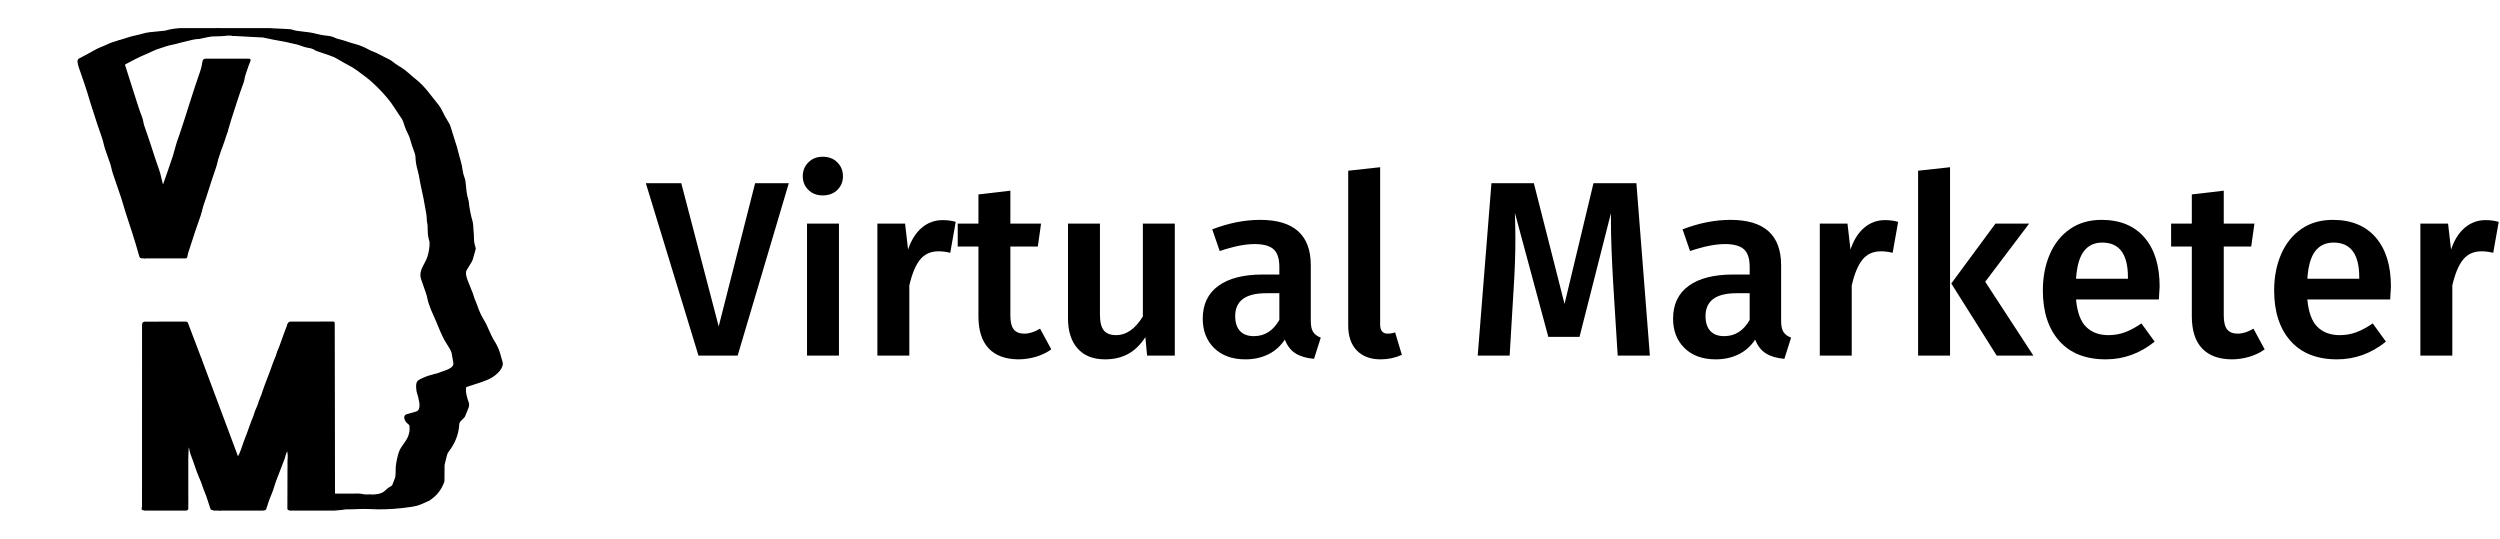
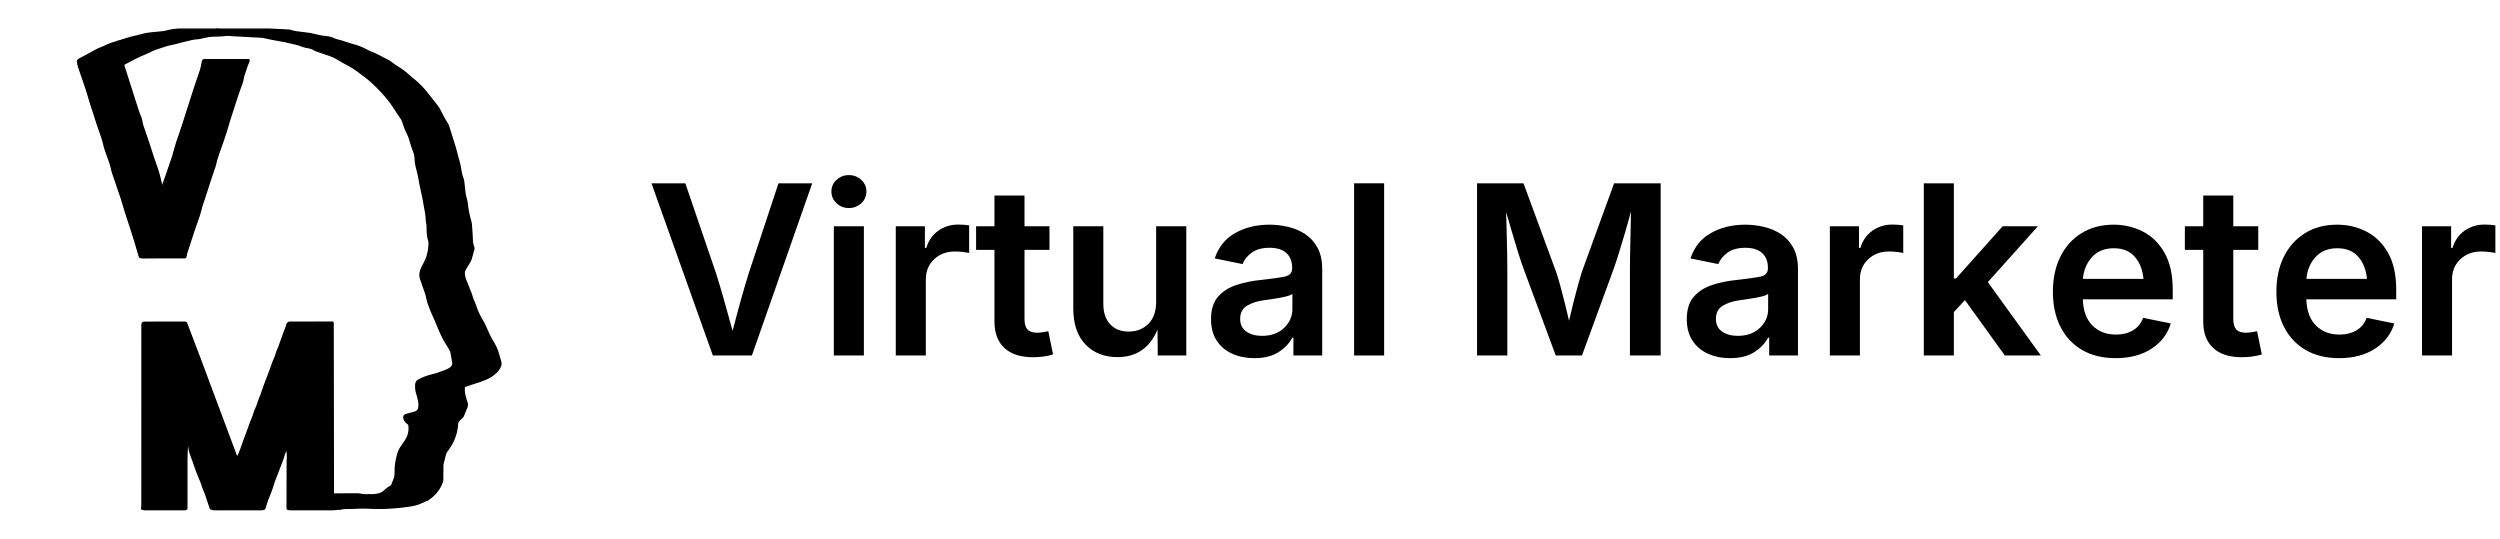
- <svg xmlns="http://www.w3.org/2000/svg" width="232" height="50" viewBox="0 0 231.902 50" version="1.1">
+ <svg xmlns="http://www.w3.org/2000/svg" width="232" height="50" viewBox="0 0 232.306 50" version="1.1">
  <g transform="scale(0.08719308) translate(30.72 30.72)">
    <path fill="currentColor" stroke="currentColor" stroke-width="1.5" stroke-linejoin="round" d="   M 199.98 0.00   C 206.82 1.35 211.44 2.09 216.43 6.72   C 212.03 5.86 206.84 7.03 203.82 7.08   Q 198.34 7.18 195.26 7.32   Q 191.28 7.49 181.92 9.75   A 10.37 9.72 -52.0 0 1 180.45 9.98   C 177.89 10.18 175.89 10.28 173.24 10.93   Q 166.48 12.59 159.70 14.23   Q 149.84 12.29 142.93 12.98   C 125.45 14.71 111.18 16.39 94.97 12.99   C 101.13 11.29 107.92 8.65 113.41 7.64   C 118.51 6.70 122.76 4.86 128.29 4.28   Q 136.03 3.47 143.75 2.74   A 9.53 9.27 33.7 0 0 145.36 2.44   Q 152.65 0.35 160.25 0.00   L 199.98 0.00   Z" />
    <path fill="currentColor" stroke="currentColor" stroke-width="1.5" stroke-linejoin="round" d="   M 255.99 0.00   L 276.95 1.05   Q 276.97 1.05 276.99 1.05   C 279.53 1.28 281.71 2.47 284.80 2.86   Q 291.82 3.74 298.71 4.59   Q 300.46 4.80 307.27 6.46   Q 311.34 7.45 314.56 7.79   C 319.63 8.32 321.80 8.61 325.70 10.54   A 10.64 10.11 -23.8 0 0 327.88 11.32   Q 334.16 12.81 337.55 14.12   Q 340.46 15.24 347.12 17.03   Q 354.06 18.91 361.77 23.22   A 14.04 13.88 -20.1 0 0 363.85 24.17   C 370.66 26.61 376.27 30.25 382.57 33.17   Q 384.56 34.10 387.36 36.41   C 389.74 38.38 392.83 40.11 395.58 41.97   L 352.63 42.99   A 0.21 0.21 0.0 0 0 352.49 43.35   C 355.46 46.08 359.11 48.50 360.78 52.33   Q 347.33 41.98 342.87 39.62   Q 334.58 35.24 326.56 30.43   Q 324.74 29.33 318.95 27.29   Q 312.63 25.06 305.88 22.84   A 6.17 5.79 -17.5 0 1 304.55 22.20   C 301.59 20.25 299.72 19.90 295.21 19.16   A 15.25 15.03 59.4 0 1 292.57 18.46   C 288.66 17.02 285.60 15.92 282.22 15.31   C 278.53 14.64 275.42 13.57 272.72 13.11   Q 258.80 10.75 249.20 8.54   A 4.21 3.64 49.1 0 0 248.58 8.45   L 216.43 6.72   C 211.44 2.09 206.82 1.35 199.98 0.00   L 255.99 0.00   Z" />
    <path fill="currentColor" stroke="currentColor" stroke-width="1.5" stroke-linejoin="round" d="   M 159.70 14.23   C 155.01 15.82 149.49 16.42 145.50 17.80   Q 139.63 19.82 137.70 20.37   C 132.84 21.76 128.34 24.47 123.07 26.59   C 116.67 29.16 109.08 33.24 102.04 36.96   A 1.73 1.72 -22.6 0 0 101.19 39.01   L 114.72 81.44   C 98.30 83.48 83.42 84.78 67.66 84.60   Q 65.99 79.90 64.62 75.07   C 61.33 63.51 57.27 52.21 53.29 40.79   C 52.75 39.26 52.25 36.86 51.93 35.02   A 2.78 2.77 -18.4 0 1 53.40 32.09   Q 64.20 26.54 70.82 22.68   C 74.62 20.46 79.59 19.11 84.03 16.76   Q 86.73 15.34 94.97 12.99   C 111.18 16.39 125.45 14.71 142.93 12.98   Q 149.84 12.29 159.70 14.23   Z" />
    <path fill="currentColor" stroke="currentColor" stroke-width="1.5" stroke-linejoin="round" d="   M 210.36 109.08   C 192.73 107.25 176.53 108.36 159.84 114.59   C 167.37 92.50 174.23 68.80 182.68 44.75   C 183.99 41.02 184.51 37.05 185.07 34.31   A 2.25 2.24 -84.4 0 1 187.27 32.50   L 233.95 32.50   A 0.79 0.79 0.0 0 1 234.67 33.62   Q 233.16 36.89 229.09 49.30   C 228.26 51.84 228.26 54.32 227.37 56.75   Q 222.95 68.78 220.84 75.55   Q 217.00 87.84 214.41 95.38   C 212.93 99.70 211.83 104.51 210.36 109.08   Z" />
    <path fill="currentColor" stroke="currentColor" stroke-width="1.5" stroke-linejoin="round" d="   M 395.58 41.97   C 401.62 45.55 405.63 50.32 411.10 54.41   C 415.08 57.39 421.34 63.96 425.10 69.01   Q 427.60 72.36 434.33 80.68   Q 436.93 83.89 438.16 86.56   Q 441.19 93.14 446.35 101.39   A 7.90 7.82 20.3 0 1 447.17 103.15   Q 450.18 112.61 454.44 126.31   C 455.70 130.34 456.45 134.71 457.99 139.50   Q 459.50 144.19 460.77 152.99   A 11.54 11.22 32.3 0 0 461.26 155.03   Q 463.23 160.91 463.34 161.99   C 464.29 171.06 464.57 176.40 466.39 181.74   A 10.72 10.56 33.3 0 1 466.88 184.01   Q 468.00 195.17 471.07 205.49   A 9.67 9.38 36.3 0 1 471.46 207.81   C 471.79 214.54 472.36 216.86 472.43 223.56   Q 472.48 228.19 474.19 233.06   A 2.08 2.05 43.2 0 1 474.24 234.33   L 471.19 245.16   A 8.82 8.40 -23.3 0 1 470.32 247.20   Q 467.37 252.17 464.82 256.30   C 462.97 259.28 464.41 264.53 465.55 267.45   Q 468.86 275.89 469.41 277.14   Q 471.46 281.79 472.29 284.94   C 473.12 288.08 474.88 291.26 476.22 295.30   Q 478.98 303.65 484.09 311.86   A 24.54 23.71 -74.0 0 1 485.68 314.88   Q 491.79 328.76 493.86 331.93   Q 498.45 338.96 500.29 345.67   Q 502.10 352.30 502.80 354.44   C 504.77 360.52 496.78 367.52 491.92 370.44   Q 487.69 372.98 480.99 375.23   Q 473.37 377.79 465.53 380.28   A 2.39 2.38 82.6 0 0 463.87 382.44   C 463.61 387.81 464.96 392.30 466.90 397.89   A 6.97 6.96 46.5 0 1 466.77 402.80   L 462.95 412.25   A 2.38 2.33 78.9 0 1 462.43 413.04   L 458.61 416.86   A 6.39 6.36 -21.0 0 0 456.75 421.00   Q 455.83 436.41 445.72 449.43   A 11.03 10.96 -19.3 0 0 443.72 453.55   L 441.27 463.41   A 4.88 4.25 56.3 0 0 441.14 464.42   L 441.01 480.85   A 3.76 3.68 -35.4 0 1 440.80 482.02   Q 436.28 494.65 425.12 501.50   Q 408.73 503.48 392.64 505.45   C 380.91 506.89 370.28 506.07 362.26 496.28   C 368.57 496.52 374.89 495.89 378.77 492.25   Q 382.02 489.21 383.12 488.62   Q 386.04 487.06 386.58 486.31   A 6.59 6.54 -18.2 0 0 387.18 485.13   L 390.02 477.74   A 2.52 2.50 -30.7 0 0 390.18 477.12   C 390.85 472.70 390.27 467.69 390.99 463.47   C 392.10 456.90 393.32 450.21 396.66 445.40   Q 399.86 440.79 401.24 438.72   Q 406.30 431.09 405.21 422.27   Q 405.05 420.98 402.60 419.18   C 400.90 417.94 397.29 412.08 402.05 410.76   Q 410.92 408.30 411.38 408.17   Q 415.06 407.07 415.67 403.48   Q 416.23 400.24 415.74 397.52   Q 414.58 391.06 413.04 386.67   A 6.25 6.14 -57.9 0 1 412.69 385.08   C 412.35 381.16 411.48 376.18 414.96 374.22   Q 421.21 370.70 428.83 368.75   Q 435.62 367.02 436.70 366.50   C 440.77 364.54 453.31 362.40 451.93 355.23   Q 450.97 350.18 450.16 345.09   Q 449.87 343.23 447.92 339.89   C 445.69 336.05 443.15 332.50 441.10 328.41   C 436.98 320.18 434.36 312.29 430.39 303.89   Q 428.17 299.20 425.63 291.87   C 424.45 288.46 424.05 284.57 422.92 281.46   Q 420.90 275.97 417.60 266.19   C 414.61 257.32 421.87 250.57 424.36 242.62   Q 426.83 234.74 426.65 227.29   A 5.43 5.25 36.2 0 0 426.39 225.78   Q 424.83 220.97 424.73 215.53   Q 424.60 208.35 424.35 207.50   C 423.52 204.67 423.79 200.36 423.19 196.85   Q 419.86 177.48 417.75 168.75   C 416.34 162.93 415.74 156.70 414.04 150.70   C 412.45 145.08 411.80 140.97 411.66 136.30   A 12.79 12.54 -56.9 0 0 410.84 132.21   Q 407.69 123.93 405.41 115.64   Q 405.06 114.38 401.62 107.20   A 23.60 23.54 23.6 0 1 400.37 104.03   Q 398.22 97.08 397.19 95.60   Q 392.62 89.02 389.26 83.68   Q 385.65 77.95 380.75 72.19   Q 371.59 61.42 360.78 52.33   C 359.11 48.50 355.46 46.08 352.49 43.35   A 0.21 0.21 0.0 0 1 352.63 42.99   L 395.58 41.97   Z" />
    <path fill="currentColor" stroke="currentColor" stroke-width="1.5" stroke-linejoin="round" d="   M 114.72 81.44   Q 116.83 88.19 119.41 94.61   C 120.29 96.80 120.62 100.52 121.45 103.00   C 123.92 110.38 126.72 117.92 128.64 124.11   Q 132.63 136.92 137.33 150.15   Q 138.67 153.93 139.82 159.19   Q 140.76 163.50 142.04 168.30   Q 140.50 174.08 138.92 180.37   Q 137.17 187.36 135.48 192.33   Q 132.20 201.99 128.58 214.20   Q 127.31 218.49 125.65 222.30   C 122.47 229.61 118.60 234.94 122.78 243.58   L 119.17 243.41   A 1.49 1.48 83.1 0 1 117.82 242.34   C 114.83 232.18 112.94 225.06 109.69 215.36   Q 102.30 193.29 98.51 180.00   Q 97.77 177.38 89.56 153.74   C 88.40 150.41 87.82 146.38 86.69 143.14   Q 83.66 134.37 81.72 128.98   C 80.03 124.28 79.53 120.11 78.07 115.99   Q 72.53 100.46 67.66 84.60   C 83.42 84.78 98.30 83.48 114.72 81.44   Z" />
    <path fill="currentColor" stroke="currentColor" stroke-width="1.5" stroke-linejoin="round" d="   M 210.36 109.08   C 208.99 112.63 207.92 116.75 206.76 119.90   Q 201.83 133.26 200.16 138.93   C 199.54 141.06 199.10 143.98 198.24 146.41   Q 193.67 159.46 186.99 180.68   Q 186.98 180.73 185.51 184.87   Q 184.03 189.04 182.95 193.74   Q 182.11 197.40 178.72 206.72   C 174.73 217.72 170.74 231.09 168.09 238.82   C 167.69 239.98 167.69 241.78 167.16 242.97   A 0.96 0.95 11.7 0 1 166.28 243.54   L 122.78 243.58   C 118.60 234.94 122.47 229.61 125.65 222.30   Q 127.31 218.49 128.58 214.20   Q 132.20 201.99 135.48 192.33   Q 137.17 187.36 138.92 180.37   Q 140.50 174.08 142.04 168.30   Q 148.09 151.57 153.47 135.33   Q 154.25 132.95 156.42 124.89   Q 157.84 119.59 159.84 114.59   C 176.53 108.36 192.73 107.25 210.36 109.08   Z" />
    <path fill="currentColor" stroke="currentColor" stroke-width="1.5" stroke-linejoin="round" d="   M 182.49 351.28   C 166.67 350.13 154.11 352.28 138.59 357.40   A 0.50 0.50 0.0 0 0 138.27 358.04   L 168.88 445.50   Q 168.38 452.03 168.37 458.50   Q 168.34 484.63 168.39 510.78   A 0.77 0.76 79.3 0 1 167.91 511.49   L 166.58 512.00   L 122.87 512.00   L 120.61 511.47   A 0.54 0.54 0.0 0 1 120.20 510.85   Q 120.61 508.69 120.61 508.02   Q 120.51 379.46 120.65 315.00   Q 120.66 312.36 122.97 312.36   Q 147.41 312.27 166.74 312.31   A 1.39 1.37 -9.9 0 1 168.02 313.20   L 182.49 351.28   Z" />
    <path fill="currentColor" stroke="currentColor" stroke-width="1.5" stroke-linejoin="round" d="   M 324.51 495.40   Q 315.76 496.92 306.66 497.06   Q 298.25 497.18 291.98 501.05   A 0.56 0.56 0.0 0 0 291.86 501.91   Q 293.51 503.70 296.37 503.93   C 302.69 504.45 306.48 504.45 312.56 506.02   Q 319.40 507.78 327.49 509.40   Q 328.57 509.62 332.10 511.26   L 324.37 512.00   L 277.62 512.00   L 275.81 511.44   A 0.69 0.68 -81.4 0 1 275.33 510.78   Q 275.45 485.46 275.47 460.14   Q 275.47 460.07 275.66 455.88   Q 275.84 451.78 274.65 447.77   Q 275.59 438.95 275.60 429.02   Q 275.61 401.67 276.11 361.25   Q 276.18 355.02 273.67 336.01   C 272.66 328.36 274.40 322.15 275.23 315.00   Q 275.83 312.30 278.05 312.30   Q 300.92 312.33 323.62 312.26   A 0.59 0.59 0.0 0 1 324.22 312.85   L 324.51 495.40   Z" />
    <path fill="currentColor" stroke="currentColor" stroke-width="1.5" stroke-linejoin="round" d="   M 275.23 315.00   C 274.40 322.15 272.66 328.36 273.67 336.01   Q 276.18 355.02 276.11 361.25   Q 275.61 401.67 275.60 429.02   Q 275.59 438.95 274.65 447.77   Q 273.11 450.05 272.35 452.63   Q 270.91 457.46 270.79 457.76   Q 266.41 468.78 261.64 481.55   C 260.13 485.58 259.11 489.95 257.86 492.84   Q 254.18 501.36 251.31 510.90   A 0.87 0.85 -88.7 0 1 250.70 511.49   L 248.61 512.00   L 203.21 512.00   Q 206.33 506.20 208.21 499.95   Q 211.45 489.17 211.47 489.10   Q 215.34 478.07 219.37 467.10   Q 220.30 464.55 221.90 456.76   Q 224.31 452.57 225.90 447.98   Q 228.80 439.61 228.83 439.53   Q 232.59 429.89 235.29 422.12   Q 236.99 417.26 238.18 414.63   C 239.78 411.10 240.23 407.81 241.86 404.60   C 243.82 400.75 244.73 396.23 246.45 392.48   Q 247.75 389.63 248.79 386.02   Q 249.60 383.21 256.84 364.40   C 259.00 358.80 260.06 354.84 262.07 350.50   C 263.46 347.52 264.16 343.74 265.38 341.38   Q 266.40 339.37 268.07 334.41   C 270.27 327.87 272.79 321.47 275.23 315.00   Z" />
    <path fill="currentColor" stroke="currentColor" stroke-width="1.5" stroke-linejoin="round" d="   M 182.49 351.28   L 221.90 456.76   Q 220.30 464.55 219.37 467.10   Q 215.34 478.07 211.47 489.10   Q 211.45 489.17 208.21 499.95   Q 206.33 506.20 203.21 512.00   L 196.89 512.00   L 194.07 511.21   A 0.92 0.91 -1.1 0 1 193.43 510.60   Q 191.60 505.06 189.03 497.32   C 187.67 493.25 185.88 489.82 184.74 486.00   Q 183.75 482.65 181.47 477.56   C 178.10 470.01 176.06 462.31 172.97 454.50   Q 171.14 449.90 170.60 445.07   A 0.88 0.88 0.0 0 0 169.31 444.39   Q 169.00 444.55 168.88 445.50   L 138.27 358.04   A 0.50 0.50 0.0 0 1 138.59 357.40   C 154.11 352.28 166.67 350.13 182.49 351.28   Z" />
    <path fill="currentColor" stroke="currentColor" stroke-width="1.5" stroke-linejoin="round" d="   M 362.26 496.28   C 370.28 506.07 380.91 506.89 392.64 505.45   Q 408.73 503.48 425.12 501.50   Q 416.78 505.55 412.68 506.69   Q 407.72 508.08 396.93 509.25   Q 378.36 511.28 362.93 510.35   C 353.97 509.82 346.02 510.73 336.71 510.67   A 1.16 1.11 -46.1 0 0 336.45 510.68   L 332.10 511.26   Q 328.57 509.62 327.49 509.40   Q 319.40 507.78 312.56 506.02   C 306.48 504.45 302.69 504.45 296.37 503.93   Q 293.51 503.70 291.86 501.91   A 0.56 0.56 0.0 0 1 291.98 501.05   Q 298.25 497.18 306.66 497.06   Q 315.76 496.92 324.51 495.40   L 350.91 495.32   A 7.55 7.40 -38.5 0 1 352.45 495.48   Q 357.27 496.55 362.26 496.28   Z" />
  </g>
  <g transform="translate(60.0 17.0)">
-     <g transform="scale(0.02315485 -0.02315485) translate(0 -691)" fill="currentColor">
-       <path d="M363 0H206L-5 691H137L287 117L433 691H568Z" transform="translate(0 0)" />
-       <path d="M205 0H77V529H205ZM221 719Q221 686 198.5 664.0Q176 642 140 642Q105 642 82.5 664.0Q60 686 60 719Q60 752 82.5 774.5Q105 797 140 797Q176 797 198.5 774.5Q221 752 221 719Z" transform="translate(564 0)" />
-       <path d="M391 536 369 412Q345 418 322 418Q275 418 248.0 384.5Q221 351 205 281V0H77V529H188L200 425Q219 482 255.0 512.5Q291 543 338 543Q367 543 391 536Z" transform="translate(846 0)" />
-       <path d="M380 25Q352 5 317.5 -5.0Q283 -15 247 -15Q169 -14 128.5 29.5Q88 73 88 158V437H5V529H88V646L216 661V529H339L326 437H216V161Q216 122 229.5 105.0Q243 88 272 88Q302 88 335 108Z" transform="translate(1240 0)" />
-       <path d="M500 0H389L382 74Q353 29 313.5 7.0Q274 -15 220 -15Q149 -15 110.5 28.5Q72 72 72 149V529H200V165Q200 120 215.5 101.0Q231 82 265 82Q326 82 372 157V529H500Z" transform="translate(1615 0)" />
-       <path d="M508 72 481 -13Q436 -9 407.5 8.5Q379 26 364 64Q337 24 296.5 4.5Q256 -15 206 -15Q127 -15 81.0 30.0Q35 75 35 148Q35 234 97.5 279.5Q160 325 276 325H342V355Q342 406 318.5 426.5Q295 447 243 447Q185 447 103 419L73 506Q172 544 265 544Q468 544 468 362V140Q468 109 477.5 94.5Q487 80 508 72ZM342 143V250H289Q165 250 165 158Q165 120 184.0 99.0Q203 78 240 78Q305 78 342 143Z" transform="translate(2192 0)" />
-       <path d="M72 121V741L200 755V125Q200 88 230 88Q245 88 260 93L287 3Q247 -15 202 -15Q141 -15 106.5 20.5Q72 56 72 121Z" transform="translate(2738 0)" />
-       <path d="M736 0H607L589 289Q580 444 580 535V571L454 75H329L195 572Q197 506 197 472Q197 381 191 285L174 0H46L101 691H271L394 207L510 691H682Z" transform="translate(3283 0)" />
-       <path d="M508 72 481 -13Q436 -9 407.5 8.5Q379 26 364 64Q337 24 296.5 4.5Q256 -15 206 -15Q127 -15 81.0 30.0Q35 75 35 148Q35 234 97.5 279.5Q160 325 276 325H342V355Q342 406 318.5 426.5Q295 447 243 447Q185 447 103 419L73 506Q172 544 265 544Q468 544 468 362V140Q468 109 477.5 94.5Q487 80 508 72ZM342 143V250H289Q165 250 165 158Q165 120 184.0 99.0Q203 78 240 78Q305 78 342 143Z" transform="translate(4077 0)" />
-       <path d="M391 536 369 412Q345 418 322 418Q275 418 248.0 384.5Q221 351 205 281V0H77V529H188L200 425Q219 482 255.0 512.5Q291 543 338 543Q367 543 391 536Z" transform="translate(4623 0)" />
-       <path d="M205 0H77V741L205 755ZM346 296 539 0H392L210 289L387 529H522Z" transform="translate(5017 0)" />
-       <path d="M508 225H176Q183 148 216.5 115.0Q250 82 306 82Q341 82 372.0 93.5Q403 105 438 129L491 56Q403 -15 295 -15Q174 -15 108.5 59.0Q43 133 43 261Q43 342 71.0 406.5Q99 471 152.0 507.5Q205 544 278 544Q389 544 450.0 473.5Q511 403 511 277Q511 267 508 225ZM384 314Q384 453 281 453Q234 453 207.5 418.5Q181 384 176 308H384Z" transform="translate(5551 0)" />
-       <path d="M380 25Q352 5 317.5 -5.0Q283 -15 247 -15Q169 -14 128.5 29.5Q88 73 88 158V437H5V529H88V646L216 661V529H339L326 437H216V161Q216 122 229.5 105.0Q243 88 272 88Q302 88 335 108Z" transform="translate(6103 0)" />
-       <path d="M508 225H176Q183 148 216.5 115.0Q250 82 306 82Q341 82 372.0 93.5Q403 105 438 129L491 56Q403 -15 295 -15Q174 -15 108.5 59.0Q43 133 43 261Q43 342 71.0 406.5Q99 471 152.0 507.5Q205 544 278 544Q389 544 450.0 473.5Q511 403 511 277Q511 267 508 225ZM384 314Q384 453 281 453Q234 453 207.5 418.5Q181 384 176 308H384Z" transform="translate(6478 0)" />
-       <path d="M391 536 369 412Q345 418 322 418Q275 418 248.0 384.5Q221 351 205 281V0H77V529H188L200 425Q219 482 255.0 512.5Q291 543 338 543Q367 543 391 536Z" transform="translate(7030 0)" />
+     <g transform="scale(0.01073826 -0.01073826) translate(0 -1490)" fill="currentColor">
+       <path d="M581 0 50 1490H343L607 716Q639 617 674.5 492.0Q710 367 752 213Q831 519 893 716L1149 1490H1441L919 0Z" transform="translate(0 0)" />
+       <path d="M138 0V1118H398V0ZM268 1276Q206 1276 161.5 1317.5Q117 1359 117 1419Q117 1478 161.5 1519.5Q206 1561 268 1561Q331 1561 375.5 1519.5Q420 1478 420 1419Q420 1359 375.5 1317.5Q331 1276 268 1276Z" transform="translate(1490 0)" />
+       <path d="M138 0V1118H390V931H402Q432 1028 507.0 1080.5Q582 1133 678 1133Q728 1133 773 1126V887Q757 891 721.0 895.5Q685 900 650 900Q541 900 469.5 832.5Q398 765 398 658V0Z" transform="translate(2026 0)" />
+       <path d="M655 1118V914H439V315Q439 254 464.5 225.5Q490 197 550 197Q568 197 597.0 201.5Q626 206 645 210L686 9Q643 -4 598.0 -9.5Q553 -15 512 -15Q351 -15 265.0 65.0Q179 145 179 293V914H20V1118H179V1384H439V1118Z" transform="translate(2839 0)" />
+       <path d="M521 -14Q348 -14 243.0 96.0Q138 206 138 407V1118H398V447Q398 335 456.5 271.0Q515 207 617 207Q721 207 788.0 274.0Q855 341 855 463V1118H1116V0H869L867 224Q767 -14 521 -14Z" transform="translate(3562 0)" />
+       <path d="M450 -23Q344 -23 259.0 15.5Q174 54 125.0 129.0Q76 204 76 314Q76 440 137.5 509.5Q199 579 296.5 610.5Q394 642 502 653Q648 669 713.0 682.5Q778 696 778 754V759Q778 841 728.0 886.5Q678 932 583 932Q485 932 427.0 889.0Q369 846 349 791L108 840Q157 988 285.5 1060.0Q414 1132 582 1132Q661 1132 741.5 1113.5Q822 1095 889.0 1051.5Q956 1008 997.0 933.5Q1038 859 1038 747V0H789V154H779Q742 82 661.0 29.5Q580 -23 450 -23ZM517 170Q637 170 708.5 239.0Q780 308 780 401V533Q762 519 716.0 508.5Q670 498 618.5 490.5Q567 483 533 478Q445 466 386.5 430.0Q328 394 328 317Q328 245 381.0 207.5Q434 170 517 170Z" transform="translate(4816 0)" />
+       <path d="M398 1490V0H138V1490Z" transform="translate(5992 0)" />
+       <path d="M150 0V1490H552L835 721Q850 677 869.5 606.5Q889 536 909.0 455.5Q929 375 946 301Q963 374 983.0 454.5Q1003 535 1022.5 605.5Q1042 676 1056 721L1336 1490H1739V0H1473V752Q1473 808 1474.5 890.5Q1476 973 1478.5 1066.0Q1481 1159 1482 1248Q1457 1152 1429.0 1057.0Q1401 962 1376.0 882.0Q1351 802 1333 752L1058 0H831L552 752Q534 800 509.5 878.0Q485 956 457.5 1050.0Q430 1144 402 1240Q404 1156 406.5 1064.5Q409 973 410.5 891.0Q412 809 412 752V0Z" transform="translate(7044 0)" />
+       <path d="M450 -23Q344 -23 259.0 15.5Q174 54 125.0 129.0Q76 204 76 314Q76 440 137.5 509.5Q199 579 296.5 610.5Q394 642 502 653Q648 669 713.0 682.5Q778 696 778 754V759Q778 841 728.0 886.5Q678 932 583 932Q485 932 427.0 889.0Q369 846 349 791L108 840Q157 988 285.5 1060.0Q414 1132 582 1132Q661 1132 741.5 1113.5Q822 1095 889.0 1051.5Q956 1008 997.0 933.5Q1038 859 1038 747V0H789V154H779Q742 82 661.0 29.5Q580 -23 450 -23ZM517 170Q637 170 708.5 239.0Q780 308 780 401V533Q762 519 716.0 508.5Q670 498 618.5 490.5Q567 483 533 478Q445 466 386.5 430.0Q328 394 328 317Q328 245 381.0 207.5Q434 170 517 170Z" transform="translate(8933 0)" />
+       <path d="M138 0V1118H390V931H402Q432 1028 507.0 1080.5Q582 1133 678 1133Q728 1133 773 1126V887Q757 891 721.0 895.5Q685 900 650 900Q541 900 469.5 832.5Q398 765 398 658V0Z" transform="translate(10109 0)" />
+       <path d="M138 0V1490H398V667H417L820 1118H1125L692 635L1151 0H839L494 479L398 376V0Z" transform="translate(10922 0)" />
+       <path d="M632 -23Q463 -23 341.5 48.0Q220 119 154.5 248.0Q89 377 89 552Q89 724 153.5 854.5Q218 985 336.5 1058.5Q455 1132 615 1132Q751 1132 867.5 1072.5Q984 1013 1055.0 888.5Q1126 764 1126 568V486H348Q353 337 431.5 259.0Q510 181 635 181Q721 181 782.5 218.0Q844 255 870 326L1109 277Q1069 142 943.5 59.5Q818 -23 632 -23ZM349 663H873Q861 783 796.5 855.5Q732 928 616 928Q497 928 427.5 851.5Q358 775 349 663Z" transform="translate(12088 0)" />
+       <path d="M655 1118V914H439V315Q439 254 464.5 225.5Q490 197 550 197Q568 197 597.0 201.5Q626 206 645 210L686 9Q643 -4 598.0 -9.5Q553 -15 512 -15Q351 -15 265.0 65.0Q179 145 179 293V914H20V1118H179V1384H439V1118Z" transform="translate(13299 0)" />
+       <path d="M632 -23Q463 -23 341.5 48.0Q220 119 154.5 248.0Q89 377 89 552Q89 724 153.5 854.5Q218 985 336.5 1058.5Q455 1132 615 1132Q751 1132 867.5 1072.5Q984 1013 1055.0 888.5Q1126 764 1126 568V486H348Q353 337 431.5 259.0Q510 181 635 181Q721 181 782.5 218.0Q844 255 870 326L1109 277Q1069 142 943.5 59.5Q818 -23 632 -23ZM349 663H873Q861 783 796.5 855.5Q732 928 616 928Q497 928 427.5 851.5Q358 775 349 663Z" transform="translate(14022 0)" />
+       <path d="M138 0V1118H390V931H402Q432 1028 507.0 1080.5Q582 1133 678 1133Q728 1133 773 1126V887Q757 891 721.0 895.5Q685 900 650 900Q541 900 469.5 832.5Q398 765 398 658V0Z" transform="translate(15233 0)" />
    </g>
  </g>
</svg>
